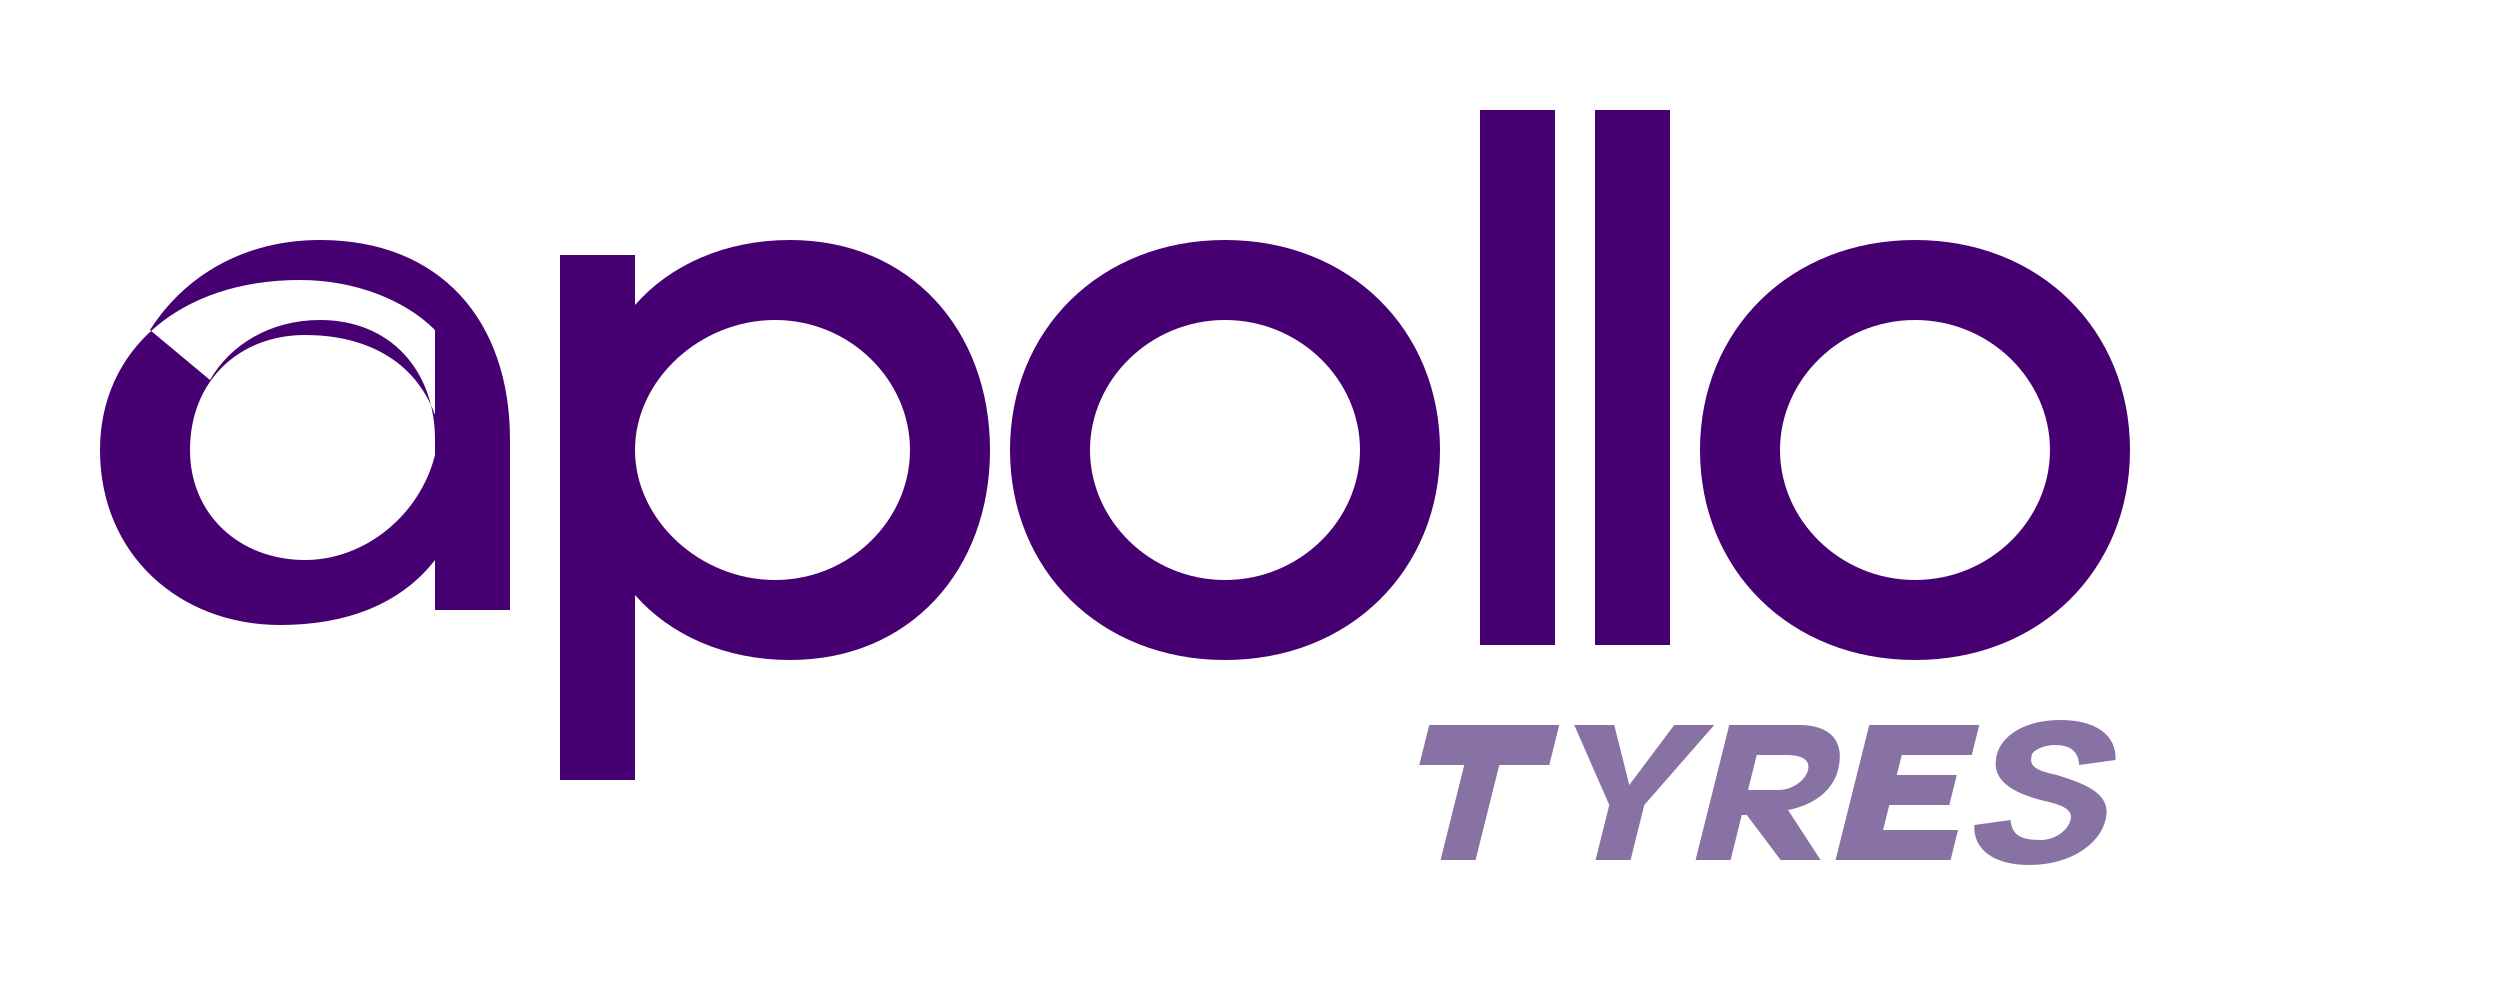
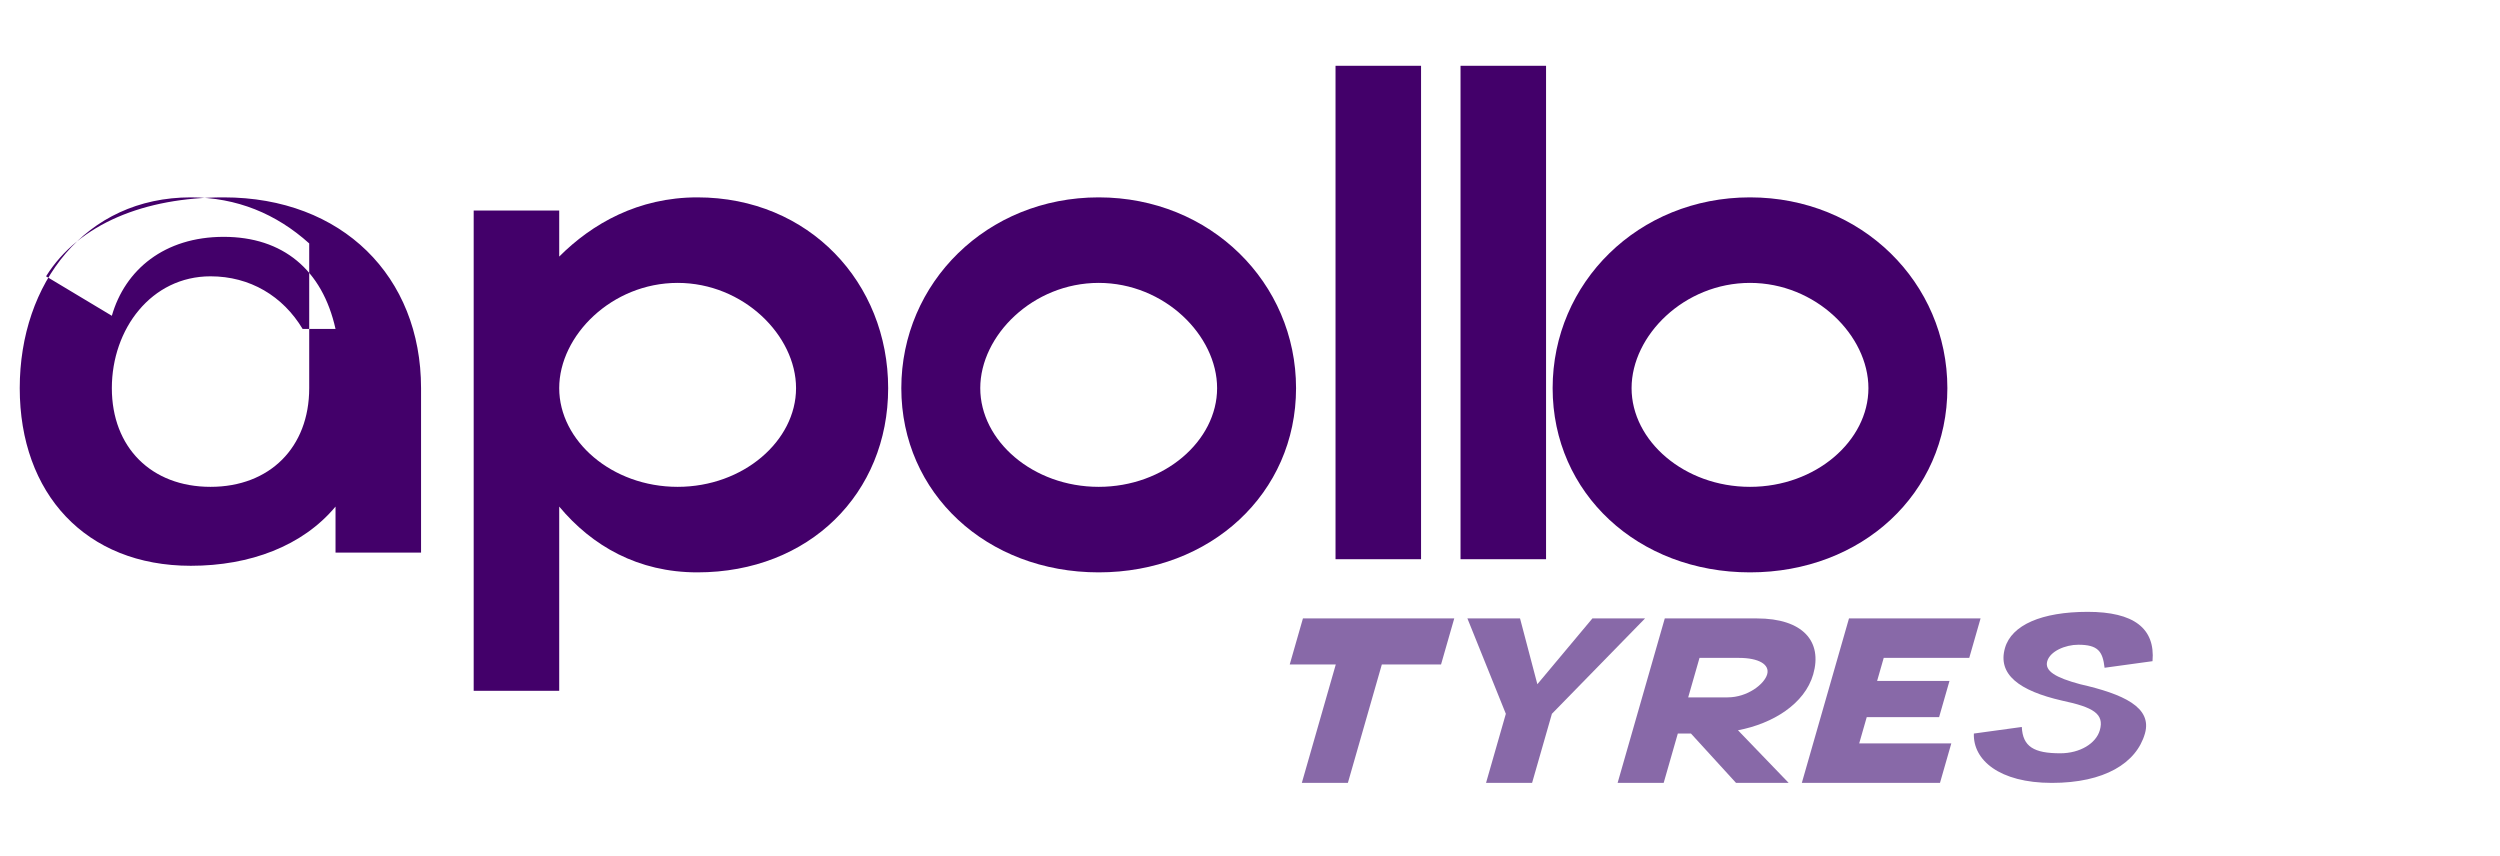
- <svg xmlns="http://www.w3.org/2000/svg" viewBox="0 0 500 200" width="100%" height="100%">
-   <g fill="#470072">
-     <path fill-rule="evenodd" d="M 64,48 C 88,48 102,64 102,88 L 102,122 L 87,122 L 87,112 C 80,121 69,125 56,125 C 36,125 20,111 20,90 C 20,70 36,56 60,56 C 71,56 81,60 87,66 L 87,83 C 83,72 73,67 61,67 C 48,67 38,76 38,90 C 38,103 48,112 61,112 C 73,112 84,103 87,91 L 87,88 C 87,74 78,64 64,64 C 54,64 46,69 42,76 L 30,66 C 37,55 49,48 64,48 Z" />
-     <path fill-rule="evenodd" d="M 112,51 L 127,51 L 127,61 C 134,53 145,48 158,48 C 182,48 198,66 198,90 C 198,114 182,132 158,132 C 145,132 134,127 127,119 L 127,156 L 112,156 L 112,51 Z M 155,64 C 140,64 127,76 127,90 C 127,104 140,116 155,116 C 170,116 182,104 182,90 C 182,76 170,64 155,64 Z" />
-     <path fill-rule="evenodd" d="M 245,48 C 270,48 288,66 288,90 C 288,114 270,132 245,132 C 220,132 202,114 202,90 C 202,66 220,48 245,48 Z M 245,64 C 230,64 218,76 218,90 C 218,104 230,116 245,116 C 260,116 272,104 272,90 C 272,76 260,64 245,64 Z" />
-     <path d="M 296,22 L 311,22 L 311,129 L 296,129 Z" />
-     <path d="M 319,22 L 334,22 L 334,129 L 319,129 Z" />
-     <path fill-rule="evenodd" d="M 383,48 C 408,48 426,66 426,90 C 426,114 408,132 383,132 C 358,132 340,114 340,90 C 340,66 358,48 383,48 Z M 383,64 C 368,64 356,76 356,90 C 356,104 368,116 383,116 C 398,116 410,104 410,90 C 410,76 398,64 383,64 Z" />
+ <svg xmlns="http://www.w3.org/2000/svg" viewBox="0 0 760 260" width="100%" height="100%">
+   <g fill="#43006A">
+     <path fill-rule="evenodd" d="M 68,60 C 104,60 128,84 128,118 L 128,168 L 102,168 L 102,154 C 92,166 76,172 58,172 C 26,172 6,150 6,118 C 6,86 26,60 58,60 C 72,60 84,65 94,74 L 94,118 C 94,136 82,148 64,148 C 46,148 34,136 34,118 C 34,100 46,84 64,84 C 76,84 86,90 92,100 L 102,100 C 98,82 86,72 68,72 C 50,72 38,82 34,96 L 14,84 C 24,68 44,60 68,60 Z" />
+     <path fill-rule="evenodd" d="M 144,64 L 170,64 L 170,78 C 180,68 194,60 212,60 C 246,60 270,86 270,118 C 270,150 246,174 212,174 C 194,174 180,166 170,154 L 170,210 L 144,210 L 144,64 Z M 206,86 C 186,86 170,102 170,118 C 170,134 186,148 206,148 C 226,148 242,134 242,118 C 242,102 226,86 206,86 Z" />
+     <path fill-rule="evenodd" d="M 334,60 C 368,60 394,86 394,118 C 394,150 368,174 334,174 C 300,174 274,150 274,118 C 274,86 300,60 334,60 Z M 334,86 C 314,86 298,102 298,118 C 298,134 314,148 334,148 C 354,148 370,134 370,118 C 370,102 354,86 334,86 Z" />
+     <path d="M 406,20 L 432,20 L 432,170 L 406,170 Z" />
+     <path d="M 444,20 L 470,20 L 470,170 L 444,170 Z" />
+     <path fill-rule="evenodd" d="M 532,60 C 566,60 592,86 592,118 C 592,150 566,174 532,174 C 498,174 472,150 472,118 C 472,86 498,60 532,60 Z M 532,86 C 512,86 496,102 496,118 C 496,134 512,148 532,148 C 552,148 568,134 568,118 C 568,102 552,86 532,86 Z" />
  </g>
-   <g fill="#8872A4" transform="skewX(-14) translate(46, 0)">
-     <path d="M 276,145 L 302,145 L 302,153 L 292,153 L 292,172 L 285,172 L 285,153 L 276,153 Z" />
-     <path d="M 305,145 L 313,145 L 319,157 L 325,145 L 333,145 L 323,161 L 323,172 L 316,172 L 316,161 Z" />
-     <path d="M 336,145 L 350,145 C 356,145 360,148 360,154 C 360,158 357,161 352,162 L 361,172 L 353,172 L 344,163 L 343,163 L 343,172 L 336,172 Z M 343,151 L 343,158 L 349,158 C 352,158 354,156 354,154 C 354,152 352,151 349,151 Z" />
-     <path d="M 364,145 L 386,145 L 386,151 L 372,151 L 372,155 L 384,155 L 384,161 L 372,161 L 372,166 L 387,166 L 387,172 L 364,172 Z" />
-     <path d="M 390,165 L 397,164 C 398,167 400,168 404,168 C 407,168 409,166 409,164 C 409,162 407,161 402,160 C 394,158 391,155 391,151 C 391,147 395,144 402,144 C 409,144 414,147 415,152 L 408,153 C 407,150 405,149 402,149 C 400,149 398,150 398,151 C 398,153 399,154 404,155 C 411,157 416,159 416,164 C 416,169 411,173 403,173 C 396,173 391,170 390,165 Z" />
+   <g fill="#8869A8" transform="skewX(-16) translate(80, 0)">
+     <path d="M 370,188 L 416,188 L 416,202 L 398,202 L 398,238 L 384,238 L 384,202 L 370,202 Z" />
+     <path d="M 420,188 L 436,188 L 447,208 L 458,188 L 474,188 L 454,217 L 454,238 L 440,238 L 440,217 Z" />
+     <path d="M 480,188 L 508,188 C 522,188 530,195 530,205 C 530,214 522,220 512,222 L 532,238 L 516,238 L 498,223 L 494,223 L 494,238 L 480,238 Z M 494,200 L 494,212 L 506,212 C 512,212 516,208 516,205 C 516,202 512,200 506,200 Z" />
+     <path d="M 536,188 L 576,188 L 576,200 L 550,200 L 550,207 L 572,207 L 572,218 L 550,218 L 550,226 L 578,226 L 578,238 L 536,238 Z" />
+     <path d="M 584,223 L 598,221 C 600,227 604,229 612,229 C 618,229 622,226 622,222 C 622,217 618,215 608,213 C 594,210 586,205 586,197 C 586,190 594,186 608,186 C 622,186 630,191 632,201 L 618,203 C 616,198 614,196 608,196 C 604,196 600,198 600,201 C 600,204 604,206 612,208 C 626,211 636,215 636,223 C 636,232 628,238 612,238 C 596,238 586,231 584,223 Z" />
  </g>
</svg>
